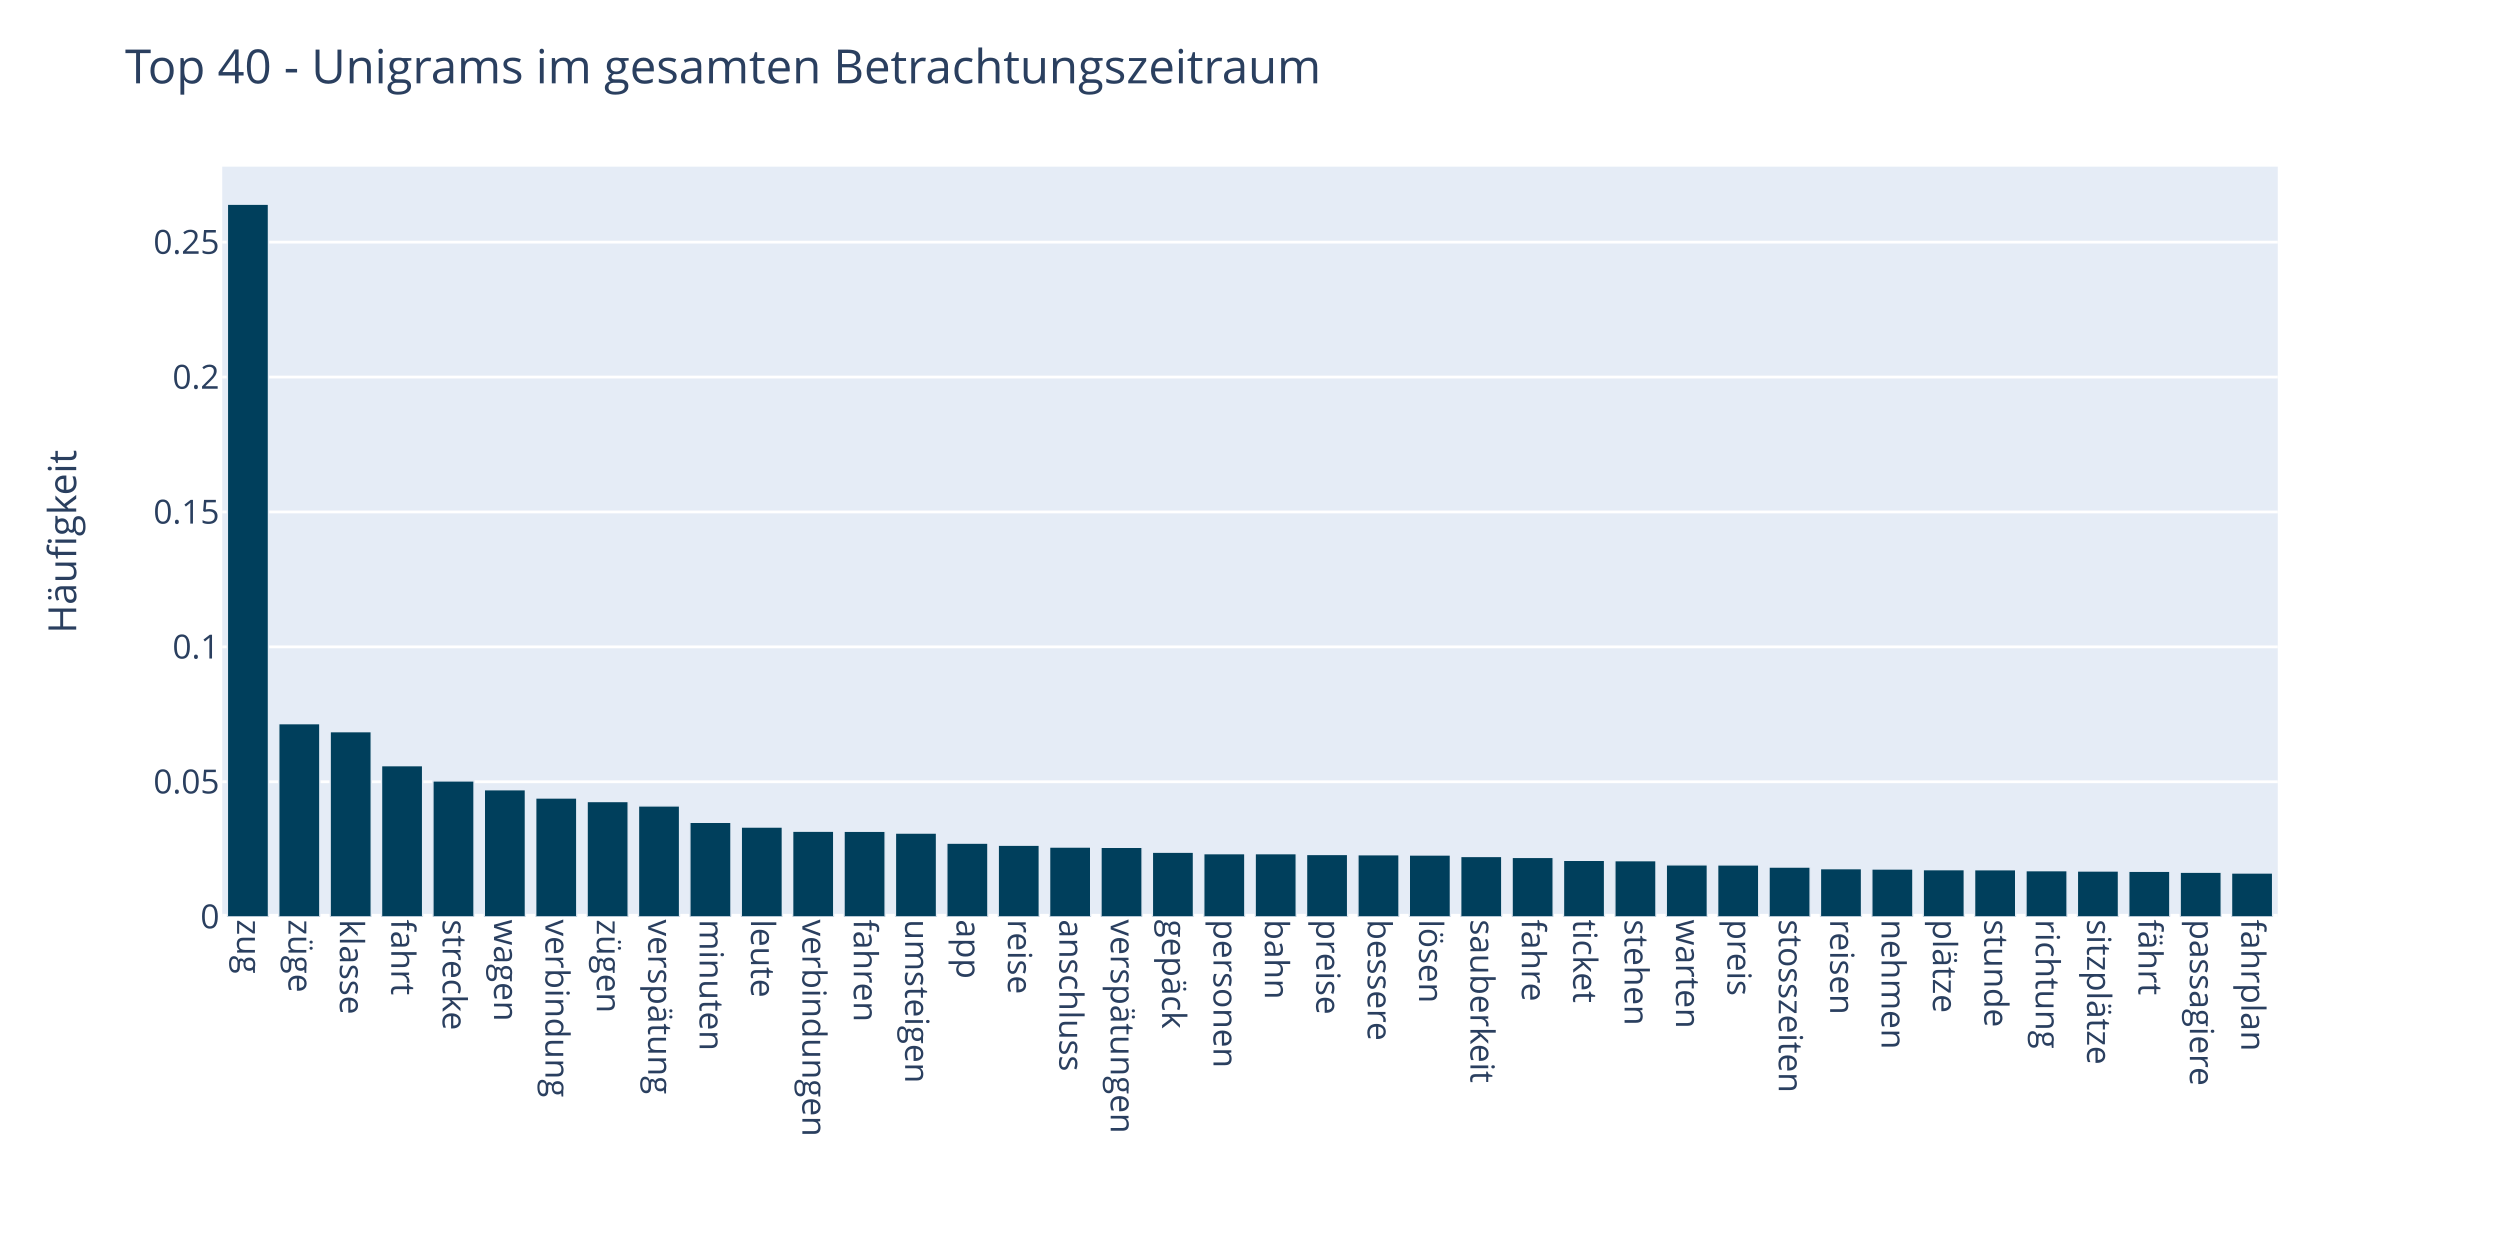
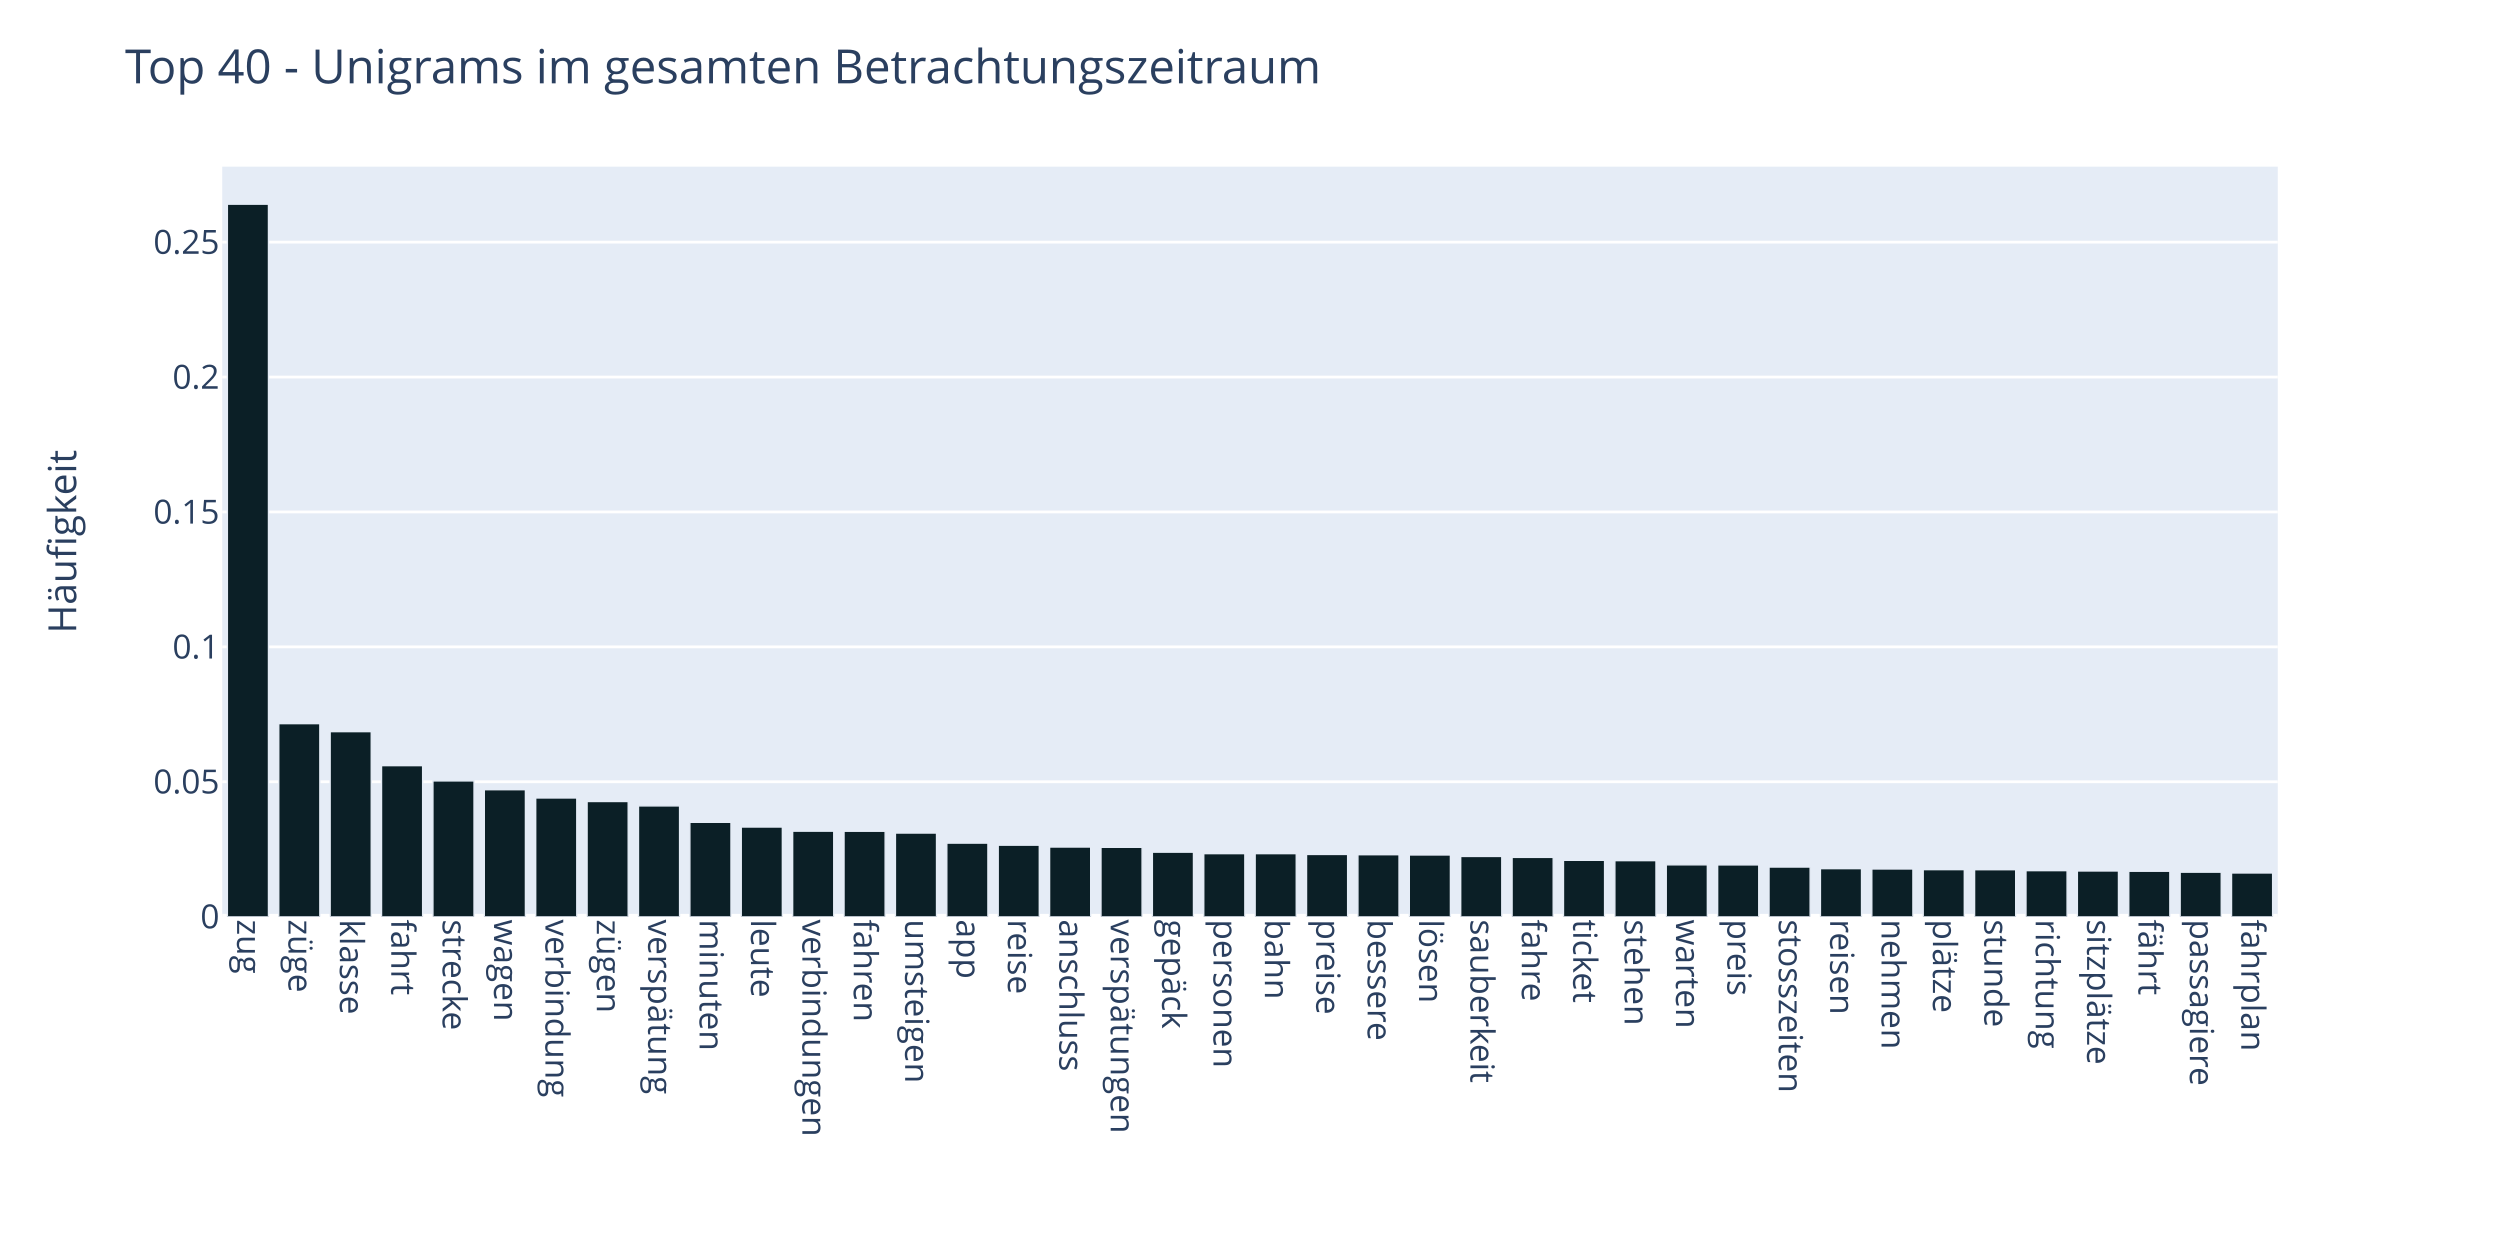
<svg xmlns="http://www.w3.org/2000/svg" class="main-svg" width="900" height="450" style="" viewBox="0 0 900 450">
  <rect x="0" y="0" width="900" height="450" style="fill: rgb(255, 255, 255); fill-opacity: 1;" />
-   <defs id="defs-6d2ecf">
+   <defs id="defs-1bec9d">
    <g class="clips">
-       <clipPath id="clip6d2ecfxyplot" class="plotclip">
+       <clipPath id="clip1bec9dxyplot" class="plotclip">
        <rect width="740" height="270" />
      </clipPath>
-       <clipPath class="axesclip" id="clip6d2ecfx">
+       <clipPath class="axesclip" id="clip1bec9dx">
        <rect x="80" y="0" width="740" height="450" />
      </clipPath>
-       <clipPath class="axesclip" id="clip6d2ecfy">
+       <clipPath class="axesclip" id="clip1bec9dy">
        <rect x="0" y="60" width="900" height="270" />
      </clipPath>
-       <clipPath class="axesclip" id="clip6d2ecfxy">
+       <clipPath class="axesclip" id="clip1bec9dxy">
        <rect x="80" y="60" width="740" height="270" />
      </clipPath>
    </g>
    <g class="gradients" />
    <g class="patterns" />
  </defs>
  <g class="bglayer">
    <rect class="bg" x="80" y="60" width="740" height="270" style="fill: rgb(229, 236, 246); fill-opacity: 1; stroke-width: 0;" />
  </g>
  <g class="layer-below">
    <g class="imagelayer" />
    <g class="shapelayer" />
  </g>
  <g class="cartesianlayer">
    <g class="subplot xy">
      <g class="layer-subplot">
        <g class="shapelayer" />
        <g class="imagelayer" />
      </g>
      <g class="minor-gridlayer">
        <g class="x" />
        <g class="y" />
      </g>
      <g class="gridlayer">
        <g class="x" />
        <g class="y">
          <path class="ygrid crisp" transform="translate(0,281.43)" d="M80,0h740" style="stroke: rgb(255, 255, 255); stroke-opacity: 1; stroke-width: 1px;" />
          <path class="ygrid crisp" transform="translate(0,232.87)" d="M80,0h740" style="stroke: rgb(255, 255, 255); stroke-opacity: 1; stroke-width: 1px;" />
          <path class="ygrid crisp" transform="translate(0,184.3)" d="M80,0h740" style="stroke: rgb(255, 255, 255); stroke-opacity: 1; stroke-width: 1px;" />
          <path class="ygrid crisp" transform="translate(0,135.74)" d="M80,0h740" style="stroke: rgb(255, 255, 255); stroke-opacity: 1; stroke-width: 1px;" />
          <path class="ygrid crisp" transform="translate(0,87.17)" d="M80,0h740" style="stroke: rgb(255, 255, 255); stroke-opacity: 1; stroke-width: 1px;" />
        </g>
      </g>
      <g class="zerolinelayer">
        <path class="yzl zl crisp" transform="translate(0,330)" d="M80,0h740" style="stroke: rgb(255, 255, 255); stroke-opacity: 1; stroke-width: 2px;" />
      </g>
      <path class="xlines-below" />
      <path class="ylines-below" />
      <g class="overlines-below" />
      <g class="xaxislayer-below" />
      <g class="yaxislayer-below" />
      <g class="overaxes-below" />
-       <g class="plot" transform="translate(80,60)" clip-path="url(#clip6d2ecfxyplot)">
+       <g class="plot" transform="translate(80,60)" clip-path="url(#clip1bec9dxyplot)">
        <g class="barlayer mlayer">
          <g class="trace bars" style="opacity: 1;">
            <g class="points">
              <g class="point">
-                 <path d="M1.85,270V13.5H16.65V270Z" style="vector-effect: non-scaling-stroke; opacity: 1; stroke-width: 0.5px; fill: rgb(0, 63, 92); fill-opacity: 1; stroke: rgb(229, 236, 246); stroke-opacity: 1;" />
-               </g>
-               <g class="point">
-                 <path d="M20.35,270V200.52H35.15V270Z" style="vector-effect: non-scaling-stroke; opacity: 1; stroke-width: 0.5px; fill: rgb(0, 63, 92); fill-opacity: 1; stroke: rgb(229, 236, 246); stroke-opacity: 1;" />
-               </g>
-               <g class="point">
-                 <path d="M38.85,270V203.38H53.65V270Z" style="vector-effect: non-scaling-stroke; opacity: 1; stroke-width: 0.5px; fill: rgb(0, 63, 92); fill-opacity: 1; stroke: rgb(229, 236, 246); stroke-opacity: 1;" />
-               </g>
-               <g class="point">
-                 <path d="M57.35,270V215.63H72.15V270Z" style="vector-effect: non-scaling-stroke; opacity: 1; stroke-width: 0.5px; fill: rgb(0, 63, 92); fill-opacity: 1; stroke: rgb(229, 236, 246); stroke-opacity: 1;" />
-               </g>
-               <g class="point">
-                 <path d="M75.85,270V221.12H90.65V270Z" style="vector-effect: non-scaling-stroke; opacity: 1; stroke-width: 0.5px; fill: rgb(0, 63, 92); fill-opacity: 1; stroke: rgb(229, 236, 246); stroke-opacity: 1;" />
-               </g>
-               <g class="point">
-                 <path d="M94.35,270V224.29H109.15V270Z" style="vector-effect: non-scaling-stroke; opacity: 1; stroke-width: 0.5px; fill: rgb(0, 63, 92); fill-opacity: 1; stroke: rgb(229, 236, 246); stroke-opacity: 1;" />
-               </g>
-               <g class="point">
-                 <path d="M112.85,270V227.27H127.65V270Z" style="vector-effect: non-scaling-stroke; opacity: 1; stroke-width: 0.5px; fill: rgb(0, 63, 92); fill-opacity: 1; stroke: rgb(229, 236, 246); stroke-opacity: 1;" />
-               </g>
-               <g class="point">
-                 <path d="M131.35,270V228.55H146.15V270Z" style="vector-effect: non-scaling-stroke; opacity: 1; stroke-width: 0.5px; fill: rgb(0, 63, 92); fill-opacity: 1; stroke: rgb(229, 236, 246); stroke-opacity: 1;" />
-               </g>
-               <g class="point">
-                 <path d="M149.85,270V230.12H164.65V270Z" style="vector-effect: non-scaling-stroke; opacity: 1; stroke-width: 0.5px; fill: rgb(0, 63, 92); fill-opacity: 1; stroke: rgb(229, 236, 246); stroke-opacity: 1;" />
-               </g>
-               <g class="point">
-                 <path d="M168.35,270V236.04H183.15V270Z" style="vector-effect: non-scaling-stroke; opacity: 1; stroke-width: 0.5px; fill: rgb(0, 63, 92); fill-opacity: 1; stroke: rgb(229, 236, 246); stroke-opacity: 1;" />
-               </g>
-               <g class="point">
-                 <path d="M186.85,270V237.73H201.65V270Z" style="vector-effect: non-scaling-stroke; opacity: 1; stroke-width: 0.5px; fill: rgb(0, 63, 92); fill-opacity: 1; stroke: rgb(229, 236, 246); stroke-opacity: 1;" />
-               </g>
-               <g class="point">
-                 <path d="M205.35,270V239.21H220.15V270Z" style="vector-effect: non-scaling-stroke; opacity: 1; stroke-width: 0.5px; fill: rgb(0, 63, 92); fill-opacity: 1; stroke: rgb(229, 236, 246); stroke-opacity: 1;" />
-               </g>
-               <g class="point">
-                 <path d="M223.85,270V239.25H238.65V270Z" style="vector-effect: non-scaling-stroke; opacity: 1; stroke-width: 0.5px; fill: rgb(0, 63, 92); fill-opacity: 1; stroke: rgb(229, 236, 246); stroke-opacity: 1;" />
-               </g>
-               <g class="point">
-                 <path d="M242.35,270V239.9H257.15V270Z" style="vector-effect: non-scaling-stroke; opacity: 1; stroke-width: 0.5px; fill: rgb(0, 63, 92); fill-opacity: 1; stroke: rgb(229, 236, 246); stroke-opacity: 1;" />
-               </g>
-               <g class="point">
-                 <path d="M260.85,270V243.52H275.65V270Z" style="vector-effect: non-scaling-stroke; opacity: 1; stroke-width: 0.5px; fill: rgb(0, 63, 92); fill-opacity: 1; stroke: rgb(229, 236, 246); stroke-opacity: 1;" />
-               </g>
-               <g class="point">
-                 <path d="M279.35,270V244.26H294.15V270Z" style="vector-effect: non-scaling-stroke; opacity: 1; stroke-width: 0.5px; fill: rgb(0, 63, 92); fill-opacity: 1; stroke: rgb(229, 236, 246); stroke-opacity: 1;" />
-               </g>
-               <g class="point">
-                 <path d="M297.85,270V244.93H312.65V270Z" style="vector-effect: non-scaling-stroke; opacity: 1; stroke-width: 0.5px; fill: rgb(0, 63, 92); fill-opacity: 1; stroke: rgb(229, 236, 246); stroke-opacity: 1;" />
-               </g>
-               <g class="point">
-                 <path d="M316.35,270V245.02H331.15V270Z" style="vector-effect: non-scaling-stroke; opacity: 1; stroke-width: 0.5px; fill: rgb(0, 63, 92); fill-opacity: 1; stroke: rgb(229, 236, 246); stroke-opacity: 1;" />
-               </g>
-               <g class="point">
-                 <path d="M334.85,270V246.77H349.65V270Z" style="vector-effect: non-scaling-stroke; opacity: 1; stroke-width: 0.5px; fill: rgb(0, 63, 92); fill-opacity: 1; stroke: rgb(229, 236, 246); stroke-opacity: 1;" />
-               </g>
-               <g class="point">
-                 <path d="M353.35,270V247.3H368.15V270Z" style="vector-effect: non-scaling-stroke; opacity: 1; stroke-width: 0.5px; fill: rgb(0, 63, 92); fill-opacity: 1; stroke: rgb(229, 236, 246); stroke-opacity: 1;" />
-               </g>
-               <g class="point">
-                 <path d="M371.85,270V247.31H386.65V270Z" style="vector-effect: non-scaling-stroke; opacity: 1; stroke-width: 0.5px; fill: rgb(0, 63, 92); fill-opacity: 1; stroke: rgb(229, 236, 246); stroke-opacity: 1;" />
-               </g>
-               <g class="point">
-                 <path d="M390.35,270V247.6H405.15V270Z" style="vector-effect: non-scaling-stroke; opacity: 1; stroke-width: 0.5px; fill: rgb(0, 63, 92); fill-opacity: 1; stroke: rgb(229, 236, 246); stroke-opacity: 1;" />
-               </g>
-               <g class="point">
-                 <path d="M408.85,270V247.69H423.65V270Z" style="vector-effect: non-scaling-stroke; opacity: 1; stroke-width: 0.5px; fill: rgb(0, 63, 92); fill-opacity: 1; stroke: rgb(229, 236, 246); stroke-opacity: 1;" />
-               </g>
-               <g class="point">
-                 <path d="M427.35,270V247.79H442.15V270Z" style="vector-effect: non-scaling-stroke; opacity: 1; stroke-width: 0.5px; fill: rgb(0, 63, 92); fill-opacity: 1; stroke: rgb(229, 236, 246); stroke-opacity: 1;" />
-               </g>
-               <g class="point">
-                 <path d="M445.85,270V248.32H460.65V270Z" style="vector-effect: non-scaling-stroke; opacity: 1; stroke-width: 0.5px; fill: rgb(0, 63, 92); fill-opacity: 1; stroke: rgb(229, 236, 246); stroke-opacity: 1;" />
-               </g>
-               <g class="point">
-                 <path d="M464.35,270V248.66H479.15V270Z" style="vector-effect: non-scaling-stroke; opacity: 1; stroke-width: 0.5px; fill: rgb(0, 63, 92); fill-opacity: 1; stroke: rgb(229, 236, 246); stroke-opacity: 1;" />
-               </g>
-               <g class="point">
-                 <path d="M482.85,270V249.71H497.65V270Z" style="vector-effect: non-scaling-stroke; opacity: 1; stroke-width: 0.5px; fill: rgb(0, 63, 92); fill-opacity: 1; stroke: rgb(229, 236, 246); stroke-opacity: 1;" />
-               </g>
-               <g class="point">
-                 <path d="M501.35,270V249.83H516.15V270Z" style="vector-effect: non-scaling-stroke; opacity: 1; stroke-width: 0.5px; fill: rgb(0, 63, 92); fill-opacity: 1; stroke: rgb(229, 236, 246); stroke-opacity: 1;" />
-               </g>
-               <g class="point">
-                 <path d="M519.85,270V251.33H534.65V270Z" style="vector-effect: non-scaling-stroke; opacity: 1; stroke-width: 0.5px; fill: rgb(0, 63, 92); fill-opacity: 1; stroke: rgb(229, 236, 246); stroke-opacity: 1;" />
-               </g>
-               <g class="point">
-                 <path d="M538.35,270V251.37H553.15V270Z" style="vector-effect: non-scaling-stroke; opacity: 1; stroke-width: 0.5px; fill: rgb(0, 63, 92); fill-opacity: 1; stroke: rgb(229, 236, 246); stroke-opacity: 1;" />
-               </g>
-               <g class="point">
-                 <path d="M556.85,270V252.14H571.65V270Z" style="vector-effect: non-scaling-stroke; opacity: 1; stroke-width: 0.5px; fill: rgb(0, 63, 92); fill-opacity: 1; stroke: rgb(229, 236, 246); stroke-opacity: 1;" />
-               </g>
-               <g class="point">
-                 <path d="M575.35,270V252.72H590.15V270Z" style="vector-effect: non-scaling-stroke; opacity: 1; stroke-width: 0.5px; fill: rgb(0, 63, 92); fill-opacity: 1; stroke: rgb(229, 236, 246); stroke-opacity: 1;" />
-               </g>
-               <g class="point">
-                 <path d="M593.85,270V252.84H608.65V270Z" style="vector-effect: non-scaling-stroke; opacity: 1; stroke-width: 0.5px; fill: rgb(0, 63, 92); fill-opacity: 1; stroke: rgb(229, 236, 246); stroke-opacity: 1;" />
-               </g>
-               <g class="point">
-                 <path d="M612.35,270V253.08H627.15V270Z" style="vector-effect: non-scaling-stroke; opacity: 1; stroke-width: 0.5px; fill: rgb(0, 63, 92); fill-opacity: 1; stroke: rgb(229, 236, 246); stroke-opacity: 1;" />
-               </g>
-               <g class="point">
-                 <path d="M630.85,270V253.09H645.65V270Z" style="vector-effect: non-scaling-stroke; opacity: 1; stroke-width: 0.5px; fill: rgb(0, 63, 92); fill-opacity: 1; stroke: rgb(229, 236, 246); stroke-opacity: 1;" />
-               </g>
-               <g class="point">
-                 <path d="M649.35,270V253.43H664.15V270Z" style="vector-effect: non-scaling-stroke; opacity: 1; stroke-width: 0.5px; fill: rgb(0, 63, 92); fill-opacity: 1; stroke: rgb(229, 236, 246); stroke-opacity: 1;" />
-               </g>
-               <g class="point">
-                 <path d="M667.85,270V253.56H682.65V270Z" style="vector-effect: non-scaling-stroke; opacity: 1; stroke-width: 0.5px; fill: rgb(0, 63, 92); fill-opacity: 1; stroke: rgb(229, 236, 246); stroke-opacity: 1;" />
-               </g>
-               <g class="point">
-                 <path d="M686.35,270V253.65H701.15V270Z" style="vector-effect: non-scaling-stroke; opacity: 1; stroke-width: 0.5px; fill: rgb(0, 63, 92); fill-opacity: 1; stroke: rgb(229, 236, 246); stroke-opacity: 1;" />
-               </g>
-               <g class="point">
-                 <path d="M704.85,270V253.98H719.65V270Z" style="vector-effect: non-scaling-stroke; opacity: 1; stroke-width: 0.5px; fill: rgb(0, 63, 92); fill-opacity: 1; stroke: rgb(229, 236, 246); stroke-opacity: 1;" />
-               </g>
-               <g class="point">
-                 <path d="M723.35,270V254.27H738.15V270Z" style="vector-effect: non-scaling-stroke; opacity: 1; stroke-width: 0.5px; fill: rgb(0, 63, 92); fill-opacity: 1; stroke: rgb(229, 236, 246); stroke-opacity: 1;" />
+                 <path d="M1.85,270V13.5H16.65V270Z" style="vector-effect: non-scaling-stroke; opacity: 1; stroke-width: 0.5px; fill: rgb(11, 31, 38); fill-opacity: 1; stroke: rgb(229, 236, 246); stroke-opacity: 1;" />
+               </g>
+               <g class="point">
+                 <path d="M20.35,270V200.52H35.15V270Z" style="vector-effect: non-scaling-stroke; opacity: 1; stroke-width: 0.5px; fill: rgb(11, 31, 38); fill-opacity: 1; stroke: rgb(229, 236, 246); stroke-opacity: 1;" />
+               </g>
+               <g class="point">
+                 <path d="M38.85,270V203.38H53.65V270Z" style="vector-effect: non-scaling-stroke; opacity: 1; stroke-width: 0.5px; fill: rgb(11, 31, 38); fill-opacity: 1; stroke: rgb(229, 236, 246); stroke-opacity: 1;" />
+               </g>
+               <g class="point">
+                 <path d="M57.35,270V215.63H72.15V270Z" style="vector-effect: non-scaling-stroke; opacity: 1; stroke-width: 0.5px; fill: rgb(11, 31, 38); fill-opacity: 1; stroke: rgb(229, 236, 246); stroke-opacity: 1;" />
+               </g>
+               <g class="point">
+                 <path d="M75.85,270V221.12H90.65V270Z" style="vector-effect: non-scaling-stroke; opacity: 1; stroke-width: 0.5px; fill: rgb(11, 31, 38); fill-opacity: 1; stroke: rgb(229, 236, 246); stroke-opacity: 1;" />
+               </g>
+               <g class="point">
+                 <path d="M94.35,270V224.29H109.15V270Z" style="vector-effect: non-scaling-stroke; opacity: 1; stroke-width: 0.5px; fill: rgb(11, 31, 38); fill-opacity: 1; stroke: rgb(229, 236, 246); stroke-opacity: 1;" />
+               </g>
+               <g class="point">
+                 <path d="M112.85,270V227.27H127.65V270Z" style="vector-effect: non-scaling-stroke; opacity: 1; stroke-width: 0.5px; fill: rgb(11, 31, 38); fill-opacity: 1; stroke: rgb(229, 236, 246); stroke-opacity: 1;" />
+               </g>
+               <g class="point">
+                 <path d="M131.35,270V228.55H146.15V270Z" style="vector-effect: non-scaling-stroke; opacity: 1; stroke-width: 0.5px; fill: rgb(11, 31, 38); fill-opacity: 1; stroke: rgb(229, 236, 246); stroke-opacity: 1;" />
+               </g>
+               <g class="point">
+                 <path d="M149.85,270V230.12H164.65V270Z" style="vector-effect: non-scaling-stroke; opacity: 1; stroke-width: 0.5px; fill: rgb(11, 31, 38); fill-opacity: 1; stroke: rgb(229, 236, 246); stroke-opacity: 1;" />
+               </g>
+               <g class="point">
+                 <path d="M168.35,270V236.04H183.15V270Z" style="vector-effect: non-scaling-stroke; opacity: 1; stroke-width: 0.5px; fill: rgb(11, 31, 38); fill-opacity: 1; stroke: rgb(229, 236, 246); stroke-opacity: 1;" />
+               </g>
+               <g class="point">
+                 <path d="M186.85,270V237.73H201.65V270Z" style="vector-effect: non-scaling-stroke; opacity: 1; stroke-width: 0.5px; fill: rgb(11, 31, 38); fill-opacity: 1; stroke: rgb(229, 236, 246); stroke-opacity: 1;" />
+               </g>
+               <g class="point">
+                 <path d="M205.35,270V239.21H220.15V270Z" style="vector-effect: non-scaling-stroke; opacity: 1; stroke-width: 0.5px; fill: rgb(11, 31, 38); fill-opacity: 1; stroke: rgb(229, 236, 246); stroke-opacity: 1;" />
+               </g>
+               <g class="point">
+                 <path d="M223.85,270V239.25H238.65V270Z" style="vector-effect: non-scaling-stroke; opacity: 1; stroke-width: 0.5px; fill: rgb(11, 31, 38); fill-opacity: 1; stroke: rgb(229, 236, 246); stroke-opacity: 1;" />
+               </g>
+               <g class="point">
+                 <path d="M242.35,270V239.9H257.15V270Z" style="vector-effect: non-scaling-stroke; opacity: 1; stroke-width: 0.5px; fill: rgb(11, 31, 38); fill-opacity: 1; stroke: rgb(229, 236, 246); stroke-opacity: 1;" />
+               </g>
+               <g class="point">
+                 <path d="M260.85,270V243.52H275.65V270Z" style="vector-effect: non-scaling-stroke; opacity: 1; stroke-width: 0.5px; fill: rgb(11, 31, 38); fill-opacity: 1; stroke: rgb(229, 236, 246); stroke-opacity: 1;" />
+               </g>
+               <g class="point">
+                 <path d="M279.35,270V244.26H294.15V270Z" style="vector-effect: non-scaling-stroke; opacity: 1; stroke-width: 0.5px; fill: rgb(11, 31, 38); fill-opacity: 1; stroke: rgb(229, 236, 246); stroke-opacity: 1;" />
+               </g>
+               <g class="point">
+                 <path d="M297.85,270V244.93H312.65V270Z" style="vector-effect: non-scaling-stroke; opacity: 1; stroke-width: 0.5px; fill: rgb(11, 31, 38); fill-opacity: 1; stroke: rgb(229, 236, 246); stroke-opacity: 1;" />
+               </g>
+               <g class="point">
+                 <path d="M316.35,270V245.02H331.15V270Z" style="vector-effect: non-scaling-stroke; opacity: 1; stroke-width: 0.5px; fill: rgb(11, 31, 38); fill-opacity: 1; stroke: rgb(229, 236, 246); stroke-opacity: 1;" />
+               </g>
+               <g class="point">
+                 <path d="M334.85,270V246.77H349.65V270Z" style="vector-effect: non-scaling-stroke; opacity: 1; stroke-width: 0.5px; fill: rgb(11, 31, 38); fill-opacity: 1; stroke: rgb(229, 236, 246); stroke-opacity: 1;" />
+               </g>
+               <g class="point">
+                 <path d="M353.35,270V247.3H368.15V270Z" style="vector-effect: non-scaling-stroke; opacity: 1; stroke-width: 0.5px; fill: rgb(11, 31, 38); fill-opacity: 1; stroke: rgb(229, 236, 246); stroke-opacity: 1;" />
+               </g>
+               <g class="point">
+                 <path d="M371.85,270V247.31H386.65V270Z" style="vector-effect: non-scaling-stroke; opacity: 1; stroke-width: 0.5px; fill: rgb(11, 31, 38); fill-opacity: 1; stroke: rgb(229, 236, 246); stroke-opacity: 1;" />
+               </g>
+               <g class="point">
+                 <path d="M390.35,270V247.6H405.15V270Z" style="vector-effect: non-scaling-stroke; opacity: 1; stroke-width: 0.5px; fill: rgb(11, 31, 38); fill-opacity: 1; stroke: rgb(229, 236, 246); stroke-opacity: 1;" />
+               </g>
+               <g class="point">
+                 <path d="M408.85,270V247.69H423.65V270Z" style="vector-effect: non-scaling-stroke; opacity: 1; stroke-width: 0.5px; fill: rgb(11, 31, 38); fill-opacity: 1; stroke: rgb(229, 236, 246); stroke-opacity: 1;" />
+               </g>
+               <g class="point">
+                 <path d="M427.35,270V247.79H442.15V270Z" style="vector-effect: non-scaling-stroke; opacity: 1; stroke-width: 0.5px; fill: rgb(11, 31, 38); fill-opacity: 1; stroke: rgb(229, 236, 246); stroke-opacity: 1;" />
+               </g>
+               <g class="point">
+                 <path d="M445.85,270V248.32H460.65V270Z" style="vector-effect: non-scaling-stroke; opacity: 1; stroke-width: 0.5px; fill: rgb(11, 31, 38); fill-opacity: 1; stroke: rgb(229, 236, 246); stroke-opacity: 1;" />
+               </g>
+               <g class="point">
+                 <path d="M464.35,270V248.66H479.15V270Z" style="vector-effect: non-scaling-stroke; opacity: 1; stroke-width: 0.5px; fill: rgb(11, 31, 38); fill-opacity: 1; stroke: rgb(229, 236, 246); stroke-opacity: 1;" />
+               </g>
+               <g class="point">
+                 <path d="M482.85,270V249.71H497.65V270Z" style="vector-effect: non-scaling-stroke; opacity: 1; stroke-width: 0.5px; fill: rgb(11, 31, 38); fill-opacity: 1; stroke: rgb(229, 236, 246); stroke-opacity: 1;" />
+               </g>
+               <g class="point">
+                 <path d="M501.35,270V249.83H516.15V270Z" style="vector-effect: non-scaling-stroke; opacity: 1; stroke-width: 0.5px; fill: rgb(11, 31, 38); fill-opacity: 1; stroke: rgb(229, 236, 246); stroke-opacity: 1;" />
+               </g>
+               <g class="point">
+                 <path d="M519.85,270V251.33H534.65V270Z" style="vector-effect: non-scaling-stroke; opacity: 1; stroke-width: 0.5px; fill: rgb(11, 31, 38); fill-opacity: 1; stroke: rgb(229, 236, 246); stroke-opacity: 1;" />
+               </g>
+               <g class="point">
+                 <path d="M538.35,270V251.37H553.15V270Z" style="vector-effect: non-scaling-stroke; opacity: 1; stroke-width: 0.5px; fill: rgb(11, 31, 38); fill-opacity: 1; stroke: rgb(229, 236, 246); stroke-opacity: 1;" />
+               </g>
+               <g class="point">
+                 <path d="M556.85,270V252.14H571.65V270Z" style="vector-effect: non-scaling-stroke; opacity: 1; stroke-width: 0.5px; fill: rgb(11, 31, 38); fill-opacity: 1; stroke: rgb(229, 236, 246); stroke-opacity: 1;" />
+               </g>
+               <g class="point">
+                 <path d="M575.35,270V252.72H590.15V270Z" style="vector-effect: non-scaling-stroke; opacity: 1; stroke-width: 0.5px; fill: rgb(11, 31, 38); fill-opacity: 1; stroke: rgb(229, 236, 246); stroke-opacity: 1;" />
+               </g>
+               <g class="point">
+                 <path d="M593.85,270V252.84H608.65V270Z" style="vector-effect: non-scaling-stroke; opacity: 1; stroke-width: 0.5px; fill: rgb(11, 31, 38); fill-opacity: 1; stroke: rgb(229, 236, 246); stroke-opacity: 1;" />
+               </g>
+               <g class="point">
+                 <path d="M612.35,270V253.08H627.15V270Z" style="vector-effect: non-scaling-stroke; opacity: 1; stroke-width: 0.5px; fill: rgb(11, 31, 38); fill-opacity: 1; stroke: rgb(229, 236, 246); stroke-opacity: 1;" />
+               </g>
+               <g class="point">
+                 <path d="M630.85,270V253.09H645.65V270Z" style="vector-effect: non-scaling-stroke; opacity: 1; stroke-width: 0.5px; fill: rgb(11, 31, 38); fill-opacity: 1; stroke: rgb(229, 236, 246); stroke-opacity: 1;" />
+               </g>
+               <g class="point">
+                 <path d="M649.35,270V253.43H664.15V270Z" style="vector-effect: non-scaling-stroke; opacity: 1; stroke-width: 0.5px; fill: rgb(11, 31, 38); fill-opacity: 1; stroke: rgb(229, 236, 246); stroke-opacity: 1;" />
+               </g>
+               <g class="point">
+                 <path d="M667.85,270V253.56H682.65V270Z" style="vector-effect: non-scaling-stroke; opacity: 1; stroke-width: 0.5px; fill: rgb(11, 31, 38); fill-opacity: 1; stroke: rgb(229, 236, 246); stroke-opacity: 1;" />
+               </g>
+               <g class="point">
+                 <path d="M686.35,270V253.65H701.15V270Z" style="vector-effect: non-scaling-stroke; opacity: 1; stroke-width: 0.5px; fill: rgb(11, 31, 38); fill-opacity: 1; stroke: rgb(229, 236, 246); stroke-opacity: 1;" />
+               </g>
+               <g class="point">
+                 <path d="M704.85,270V253.98H719.65V270Z" style="vector-effect: non-scaling-stroke; opacity: 1; stroke-width: 0.5px; fill: rgb(11, 31, 38); fill-opacity: 1; stroke: rgb(229, 236, 246); stroke-opacity: 1;" />
+               </g>
+               <g class="point">
+                 <path d="M723.35,270V254.27H738.15V270Z" style="vector-effect: non-scaling-stroke; opacity: 1; stroke-width: 0.5px; fill: rgb(11, 31, 38); fill-opacity: 1; stroke: rgb(229, 236, 246); stroke-opacity: 1;" />
              </g>
            </g>
          </g>
        </g>
      </g>
      <g class="overplot" />
      <path class="xlines-above crisp" d="M0,0" style="fill: none;" />
      <path class="ylines-above crisp" d="M0,0" style="fill: none;" />
      <g class="overlines-above" />
      <g class="xaxislayer-above">
        <g class="xtick">
          <text text-anchor="start" x="2.1" y="337" transform="translate(89.25,0) rotate(90,2.1,331)" style="font-family: 'Open Sans', verdana, arial, sans-serif; font-size: 12px; fill: rgb(42, 63, 95); fill-opacity: 1; white-space: pre; opacity: 1;">zug</text>
        </g>
        <g class="xtick">
          <text text-anchor="start" x="2.1" y="337" transform="translate(107.75,0) rotate(90,2.1,331)" style="font-family: 'Open Sans', verdana, arial, sans-serif; font-size: 12px; fill: rgb(42, 63, 95); fill-opacity: 1; white-space: pre; opacity: 1;">züge</text>
        </g>
        <g class="xtick">
          <text text-anchor="start" x="2.1" y="337" transform="translate(126.25,0) rotate(90,2.1,331)" style="font-family: 'Open Sans', verdana, arial, sans-serif; font-size: 12px; fill: rgb(42, 63, 95); fill-opacity: 1; white-space: pre; opacity: 1;">klasse</text>
        </g>
        <g class="xtick">
          <text text-anchor="start" x="2.1" y="337" transform="translate(144.75,0) rotate(90,2.1,331)" style="font-family: 'Open Sans', verdana, arial, sans-serif; font-size: 12px; fill: rgb(42, 63, 95); fill-opacity: 1; white-space: pre; opacity: 1;">fahrt</text>
        </g>
        <g class="xtick">
          <text text-anchor="start" x="2.1" y="337" transform="translate(163.25,0) rotate(90,2.1,331)" style="font-family: 'Open Sans', verdana, arial, sans-serif; font-size: 12px; fill: rgb(42, 63, 95); fill-opacity: 1; white-space: pre; opacity: 1;">strecke</text>
        </g>
        <g class="xtick">
          <text text-anchor="start" x="2.1" y="337" transform="translate(181.75,0) rotate(90,2.1,331)" style="font-family: 'Open Sans', verdana, arial, sans-serif; font-size: 12px; fill: rgb(42, 63, 95); fill-opacity: 1; white-space: pre; opacity: 1;">wagen</text>
        </g>
        <g class="xtick">
          <text text-anchor="start" x="2.1" y="337" transform="translate(200.25,0) rotate(90,2.1,331)" style="font-family: 'Open Sans', verdana, arial, sans-serif; font-size: 12px; fill: rgb(42, 63, 95); fill-opacity: 1; white-space: pre; opacity: 1;">verbindung</text>
        </g>
        <g class="xtick">
          <text text-anchor="start" x="2.1" y="337" transform="translate(218.75,0) rotate(90,2.1,331)" style="font-family: 'Open Sans', verdana, arial, sans-serif; font-size: 12px; fill: rgb(42, 63, 95); fill-opacity: 1; white-space: pre; opacity: 1;">zügen</text>
        </g>
        <g class="xtick">
          <text text-anchor="start" x="2.1" y="337" transform="translate(237.25,0) rotate(90,2.1,331)" style="font-family: 'Open Sans', verdana, arial, sans-serif; font-size: 12px; fill: rgb(42, 63, 95); fill-opacity: 1; white-space: pre; opacity: 1;">verspätung</text>
        </g>
        <g class="xtick">
          <text text-anchor="start" x="2.1" y="337" transform="translate(255.75,0) rotate(90,2.1,331)" style="font-family: 'Open Sans', verdana, arial, sans-serif; font-size: 12px; fill: rgb(42, 63, 95); fill-opacity: 1; white-space: pre; opacity: 1;">minuten</text>
        </g>
        <g class="xtick">
          <text text-anchor="start" x="2.1" y="337" transform="translate(274.25,0) rotate(90,2.1,331)" style="font-family: 'Open Sans', verdana, arial, sans-serif; font-size: 12px; fill: rgb(42, 63, 95); fill-opacity: 1; white-space: pre; opacity: 1;">leute</text>
        </g>
        <g class="xtick">
          <text text-anchor="start" x="2.1" y="337" transform="translate(292.75,0) rotate(90,2.1,331)" style="font-family: 'Open Sans', verdana, arial, sans-serif; font-size: 12px; fill: rgb(42, 63, 95); fill-opacity: 1; white-space: pre; opacity: 1;">verbindungen</text>
        </g>
        <g class="xtick">
          <text text-anchor="start" x="2.1" y="337" transform="translate(311.25,0) rotate(90,2.1,331)" style="font-family: 'Open Sans', verdana, arial, sans-serif; font-size: 12px; fill: rgb(42, 63, 95); fill-opacity: 1; white-space: pre; opacity: 1;">fahren</text>
        </g>
        <g class="xtick">
          <text text-anchor="start" x="2.1" y="337" transform="translate(329.75,0) rotate(90,2.1,331)" style="font-family: 'Open Sans', verdana, arial, sans-serif; font-size: 12px; fill: rgb(42, 63, 95); fill-opacity: 1; white-space: pre; opacity: 1;">umsteigen</text>
        </g>
        <g class="xtick">
          <text text-anchor="start" x="2.1" y="337" transform="translate(348.25,0) rotate(90,2.1,331)" style="font-family: 'Open Sans', verdana, arial, sans-serif; font-size: 12px; fill: rgb(42, 63, 95); fill-opacity: 1; white-space: pre; opacity: 1;">app</text>
        </g>
        <g class="xtick">
          <text text-anchor="start" x="2.1" y="337" transform="translate(366.75,0) rotate(90,2.1,331)" style="font-family: 'Open Sans', verdana, arial, sans-serif; font-size: 12px; fill: rgb(42, 63, 95); fill-opacity: 1; white-space: pre; opacity: 1;">reise</text>
        </g>
        <g class="xtick">
          <text text-anchor="start" x="2.1" y="337" transform="translate(385.25,0) rotate(90,2.1,331)" style="font-family: 'Open Sans', verdana, arial, sans-serif; font-size: 12px; fill: rgb(42, 63, 95); fill-opacity: 1; white-space: pre; opacity: 1;">anschluss</text>
        </g>
        <g class="xtick">
          <text text-anchor="start" x="2.1" y="337" transform="translate(403.75,0) rotate(90,2.1,331)" style="font-family: 'Open Sans', verdana, arial, sans-serif; font-size: 12px; fill: rgb(42, 63, 95); fill-opacity: 1; white-space: pre; opacity: 1;">verspätungen</text>
        </g>
        <g class="xtick">
          <text text-anchor="start" x="2.1" y="337" transform="translate(422.25,0) rotate(90,2.1,331)" style="font-family: 'Open Sans', verdana, arial, sans-serif; font-size: 12px; fill: rgb(42, 63, 95); fill-opacity: 1; white-space: pre; opacity: 1;">gepäck</text>
        </g>
        <g class="xtick">
          <text text-anchor="start" x="2.1" y="337" transform="translate(440.75,0) rotate(90,2.1,331)" style="font-family: 'Open Sans', verdana, arial, sans-serif; font-size: 12px; fill: rgb(42, 63, 95); fill-opacity: 1; white-space: pre; opacity: 1;">personen</text>
        </g>
        <g class="xtick">
          <text text-anchor="start" x="2.1" y="337" transform="translate(459.25,0) rotate(90,2.1,331)" style="font-family: 'Open Sans', verdana, arial, sans-serif; font-size: 12px; fill: rgb(42, 63, 95); fill-opacity: 1; white-space: pre; opacity: 1;">bahn</text>
        </g>
        <g class="xtick">
          <text text-anchor="start" x="2.1" y="337" transform="translate(477.75,0) rotate(90,2.1,331)" style="font-family: 'Open Sans', verdana, arial, sans-serif; font-size: 12px; fill: rgb(42, 63, 95); fill-opacity: 1; white-space: pre; opacity: 1;">preise</text>
        </g>
        <g class="xtick">
          <text text-anchor="start" x="2.1" y="337" transform="translate(496.25,0) rotate(90,2.1,331)" style="font-family: 'Open Sans', verdana, arial, sans-serif; font-size: 12px; fill: rgb(42, 63, 95); fill-opacity: 1; white-space: pre; opacity: 1;">bessere</text>
        </g>
        <g class="xtick">
          <text text-anchor="start" x="2.1" y="337" transform="translate(514.75,0) rotate(90,2.1,331)" style="font-family: 'Open Sans', verdana, arial, sans-serif; font-size: 12px; fill: rgb(42, 63, 95); fill-opacity: 1; white-space: pre; opacity: 1;">lösen</text>
        </g>
        <g class="xtick">
          <text text-anchor="start" x="2.1" y="337" transform="translate(533.25,0) rotate(90,2.1,331)" style="font-family: 'Open Sans', verdana, arial, sans-serif; font-size: 12px; fill: rgb(42, 63, 95); fill-opacity: 1; white-space: pre; opacity: 1;">sauberkeit</text>
        </g>
        <g class="xtick">
          <text text-anchor="start" x="2.1" y="337" transform="translate(551.75,0) rotate(90,2.1,331)" style="font-family: 'Open Sans', verdana, arial, sans-serif; font-size: 12px; fill: rgb(42, 63, 95); fill-opacity: 1; white-space: pre; opacity: 1;">fahre</text>
        </g>
        <g class="xtick">
          <text text-anchor="start" x="2.1" y="337" transform="translate(570.25,0) rotate(90,2.1,331)" style="font-family: 'Open Sans', verdana, arial, sans-serif; font-size: 12px; fill: rgb(42, 63, 95); fill-opacity: 1; white-space: pre; opacity: 1;">ticket</text>
        </g>
        <g class="xtick">
          <text text-anchor="start" x="2.1" y="337" transform="translate(588.75,0) rotate(90,2.1,331)" style="font-family: 'Open Sans', verdana, arial, sans-serif; font-size: 12px; fill: rgb(42, 63, 95); fill-opacity: 1; white-space: pre; opacity: 1;">stehen</text>
        </g>
        <g class="xtick">
          <text text-anchor="start" x="2.1" y="337" transform="translate(607.25,0) rotate(90,2.1,331)" style="font-family: 'Open Sans', verdana, arial, sans-serif; font-size: 12px; fill: rgb(42, 63, 95); fill-opacity: 1; white-space: pre; opacity: 1;">warten</text>
        </g>
        <g class="xtick">
          <text text-anchor="start" x="2.1" y="337" transform="translate(625.75,0) rotate(90,2.1,331)" style="font-family: 'Open Sans', verdana, arial, sans-serif; font-size: 12px; fill: rgb(42, 63, 95); fill-opacity: 1; white-space: pre; opacity: 1;">preis</text>
        </g>
        <g class="xtick">
          <text text-anchor="start" x="2.1" y="337" transform="translate(644.25,0) rotate(90,2.1,331)" style="font-family: 'Open Sans', verdana, arial, sans-serif; font-size: 12px; fill: rgb(42, 63, 95); fill-opacity: 1; white-space: pre; opacity: 1;">stosszeiten</text>
        </g>
        <g class="xtick">
          <text text-anchor="start" x="2.1" y="337" transform="translate(662.75,0) rotate(90,2.1,331)" style="font-family: 'Open Sans', verdana, arial, sans-serif; font-size: 12px; fill: rgb(42, 63, 95); fill-opacity: 1; white-space: pre; opacity: 1;">reisen</text>
        </g>
        <g class="xtick">
          <text text-anchor="start" x="2.1" y="337" transform="translate(681.25,0) rotate(90,2.1,331)" style="font-family: 'Open Sans', verdana, arial, sans-serif; font-size: 12px; fill: rgb(42, 63, 95); fill-opacity: 1; white-space: pre; opacity: 1;">nehmen</text>
        </g>
        <g class="xtick">
          <text text-anchor="start" x="2.1" y="337" transform="translate(699.75,0) rotate(90,2.1,331)" style="font-family: 'Open Sans', verdana, arial, sans-serif; font-size: 12px; fill: rgb(42, 63, 95); fill-opacity: 1; white-space: pre; opacity: 1;">plätze</text>
        </g>
        <g class="xtick">
          <text text-anchor="start" x="2.1" y="337" transform="translate(718.25,0) rotate(90,2.1,331)" style="font-family: 'Open Sans', verdana, arial, sans-serif; font-size: 12px; fill: rgb(42, 63, 95); fill-opacity: 1; white-space: pre; opacity: 1;">stunde</text>
        </g>
        <g class="xtick">
          <text text-anchor="start" x="2.1" y="337" transform="translate(736.75,0) rotate(90,2.1,331)" style="font-family: 'Open Sans', verdana, arial, sans-serif; font-size: 12px; fill: rgb(42, 63, 95); fill-opacity: 1; white-space: pre; opacity: 1;">richtung</text>
        </g>
        <g class="xtick">
          <text text-anchor="start" x="2.1" y="337" transform="translate(755.25,0) rotate(90,2.1,331)" style="font-family: 'Open Sans', verdana, arial, sans-serif; font-size: 12px; fill: rgb(42, 63, 95); fill-opacity: 1; white-space: pre; opacity: 1;">sitzplätze</text>
        </g>
        <g class="xtick">
          <text text-anchor="start" x="2.1" y="337" transform="translate(773.75,0) rotate(90,2.1,331)" style="font-family: 'Open Sans', verdana, arial, sans-serif; font-size: 12px; fill: rgb(42, 63, 95); fill-opacity: 1; white-space: pre; opacity: 1;">fährt</text>
        </g>
        <g class="xtick">
          <text text-anchor="start" x="2.1" y="337" transform="translate(792.25,0) rotate(90,2.1,331)" style="font-family: 'Open Sans', verdana, arial, sans-serif; font-size: 12px; fill: rgb(42, 63, 95); fill-opacity: 1; white-space: pre; opacity: 1;">passagiere</text>
        </g>
        <g class="xtick">
          <text text-anchor="start" x="2.1" y="337" transform="translate(810.75,0) rotate(90,2.1,331)" style="font-family: 'Open Sans', verdana, arial, sans-serif; font-size: 12px; fill: rgb(42, 63, 95); fill-opacity: 1; white-space: pre; opacity: 1;">fahrplan</text>
        </g>
      </g>
      <g class="yaxislayer-above">
        <g class="ytick">
          <text text-anchor="end" x="79" y="4.2" transform="translate(0,330)" style="font-family: 'Open Sans', verdana, arial, sans-serif; font-size: 12px; fill: rgb(42, 63, 95); fill-opacity: 1; white-space: pre; opacity: 1;">0</text>
        </g>
        <g class="ytick">
          <text text-anchor="end" x="79" y="4.2" style="font-family: 'Open Sans', verdana, arial, sans-serif; font-size: 12px; fill: rgb(42, 63, 95); fill-opacity: 1; white-space: pre; opacity: 1;" transform="translate(0,281.43)">0.05</text>
        </g>
        <g class="ytick">
          <text text-anchor="end" x="79" y="4.2" style="font-family: 'Open Sans', verdana, arial, sans-serif; font-size: 12px; fill: rgb(42, 63, 95); fill-opacity: 1; white-space: pre; opacity: 1;" transform="translate(0,232.87)">0.1</text>
        </g>
        <g class="ytick">
          <text text-anchor="end" x="79" y="4.2" style="font-family: 'Open Sans', verdana, arial, sans-serif; font-size: 12px; fill: rgb(42, 63, 95); fill-opacity: 1; white-space: pre; opacity: 1;" transform="translate(0,184.3)">0.15</text>
        </g>
        <g class="ytick">
          <text text-anchor="end" x="79" y="4.2" style="font-family: 'Open Sans', verdana, arial, sans-serif; font-size: 12px; fill: rgb(42, 63, 95); fill-opacity: 1; white-space: pre; opacity: 1;" transform="translate(0,135.74)">0.2</text>
        </g>
        <g class="ytick">
          <text text-anchor="end" x="79" y="4.2" style="font-family: 'Open Sans', verdana, arial, sans-serif; font-size: 12px; fill: rgb(42, 63, 95); fill-opacity: 1; white-space: pre; opacity: 1;" transform="translate(0,87.17)">0.25</text>
        </g>
      </g>
      <g class="overaxes-above" />
    </g>
  </g>
  <g class="polarlayer" />
  <g class="smithlayer" />
  <g class="ternarylayer" />
  <g class="geolayer" />
  <g class="funnelarealayer" />
  <g class="pielayer" />
  <g class="iciclelayer" />
  <g class="treemaplayer" />
  <g class="sunburstlayer" />
  <g class="glimages" />
-   <defs id="topdefs-6d2ecf">
+   <defs id="topdefs-1bec9d">
    <g class="clips" />
  </defs>
  <g class="layer-above">
    <g class="imagelayer" />
    <g class="shapelayer" />
  </g>
  <g class="infolayer">
    <g class="g-gtitle">
      <text class="gtitle" x="45" y="30" text-anchor="start" dy="0em" style="font-family: 'Open Sans', verdana, arial, sans-serif; font-size: 17px; fill: rgb(42, 63, 95); opacity: 1; font-weight: normal; white-space: pre;">Top 40 - Unigrams im gesamten Betrachtungszeitraum</text>
    </g>
    <g class="g-xtitle" />
    <g class="g-ytitle">
      <text class="ytitle" transform="rotate(-90,27.43438,195)" x="27.434" y="195" text-anchor="middle" style="font-family: 'Open Sans', verdana, arial, sans-serif; font-size: 14px; fill: rgb(42, 63, 95); opacity: 1; font-weight: normal; white-space: pre;">Häufigkeit</text>
    </g>
  </g>
</svg>
